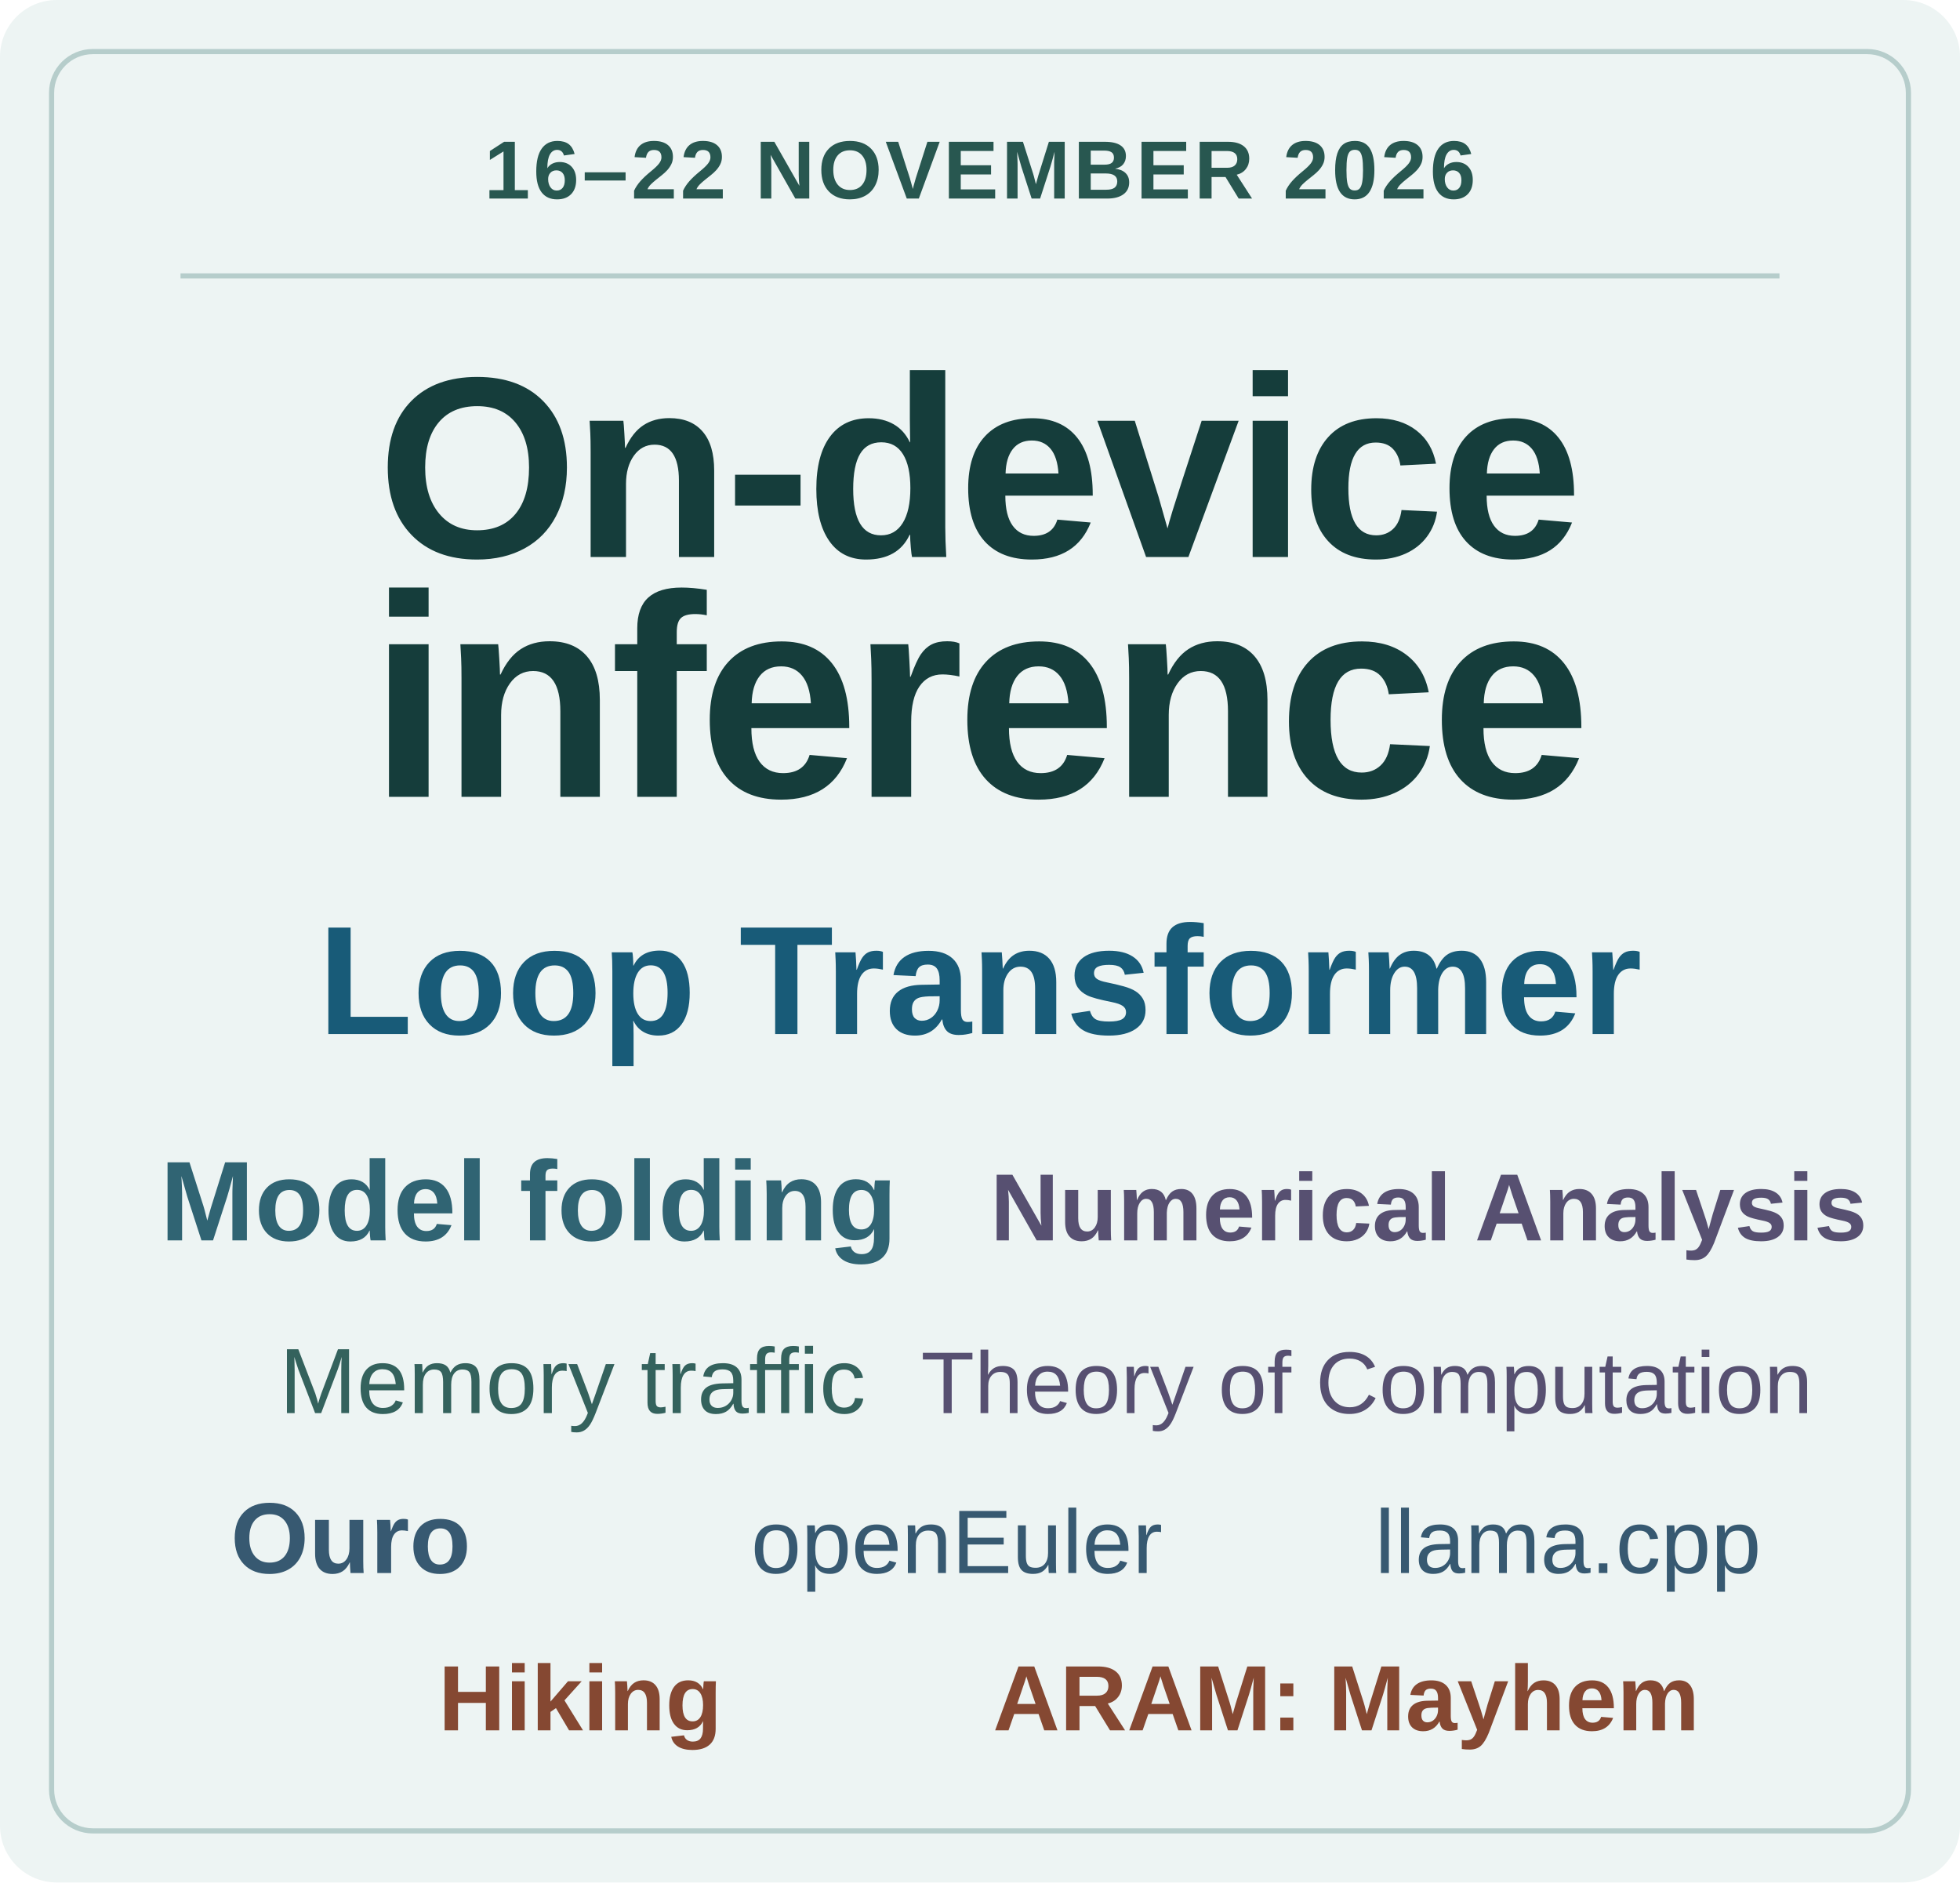
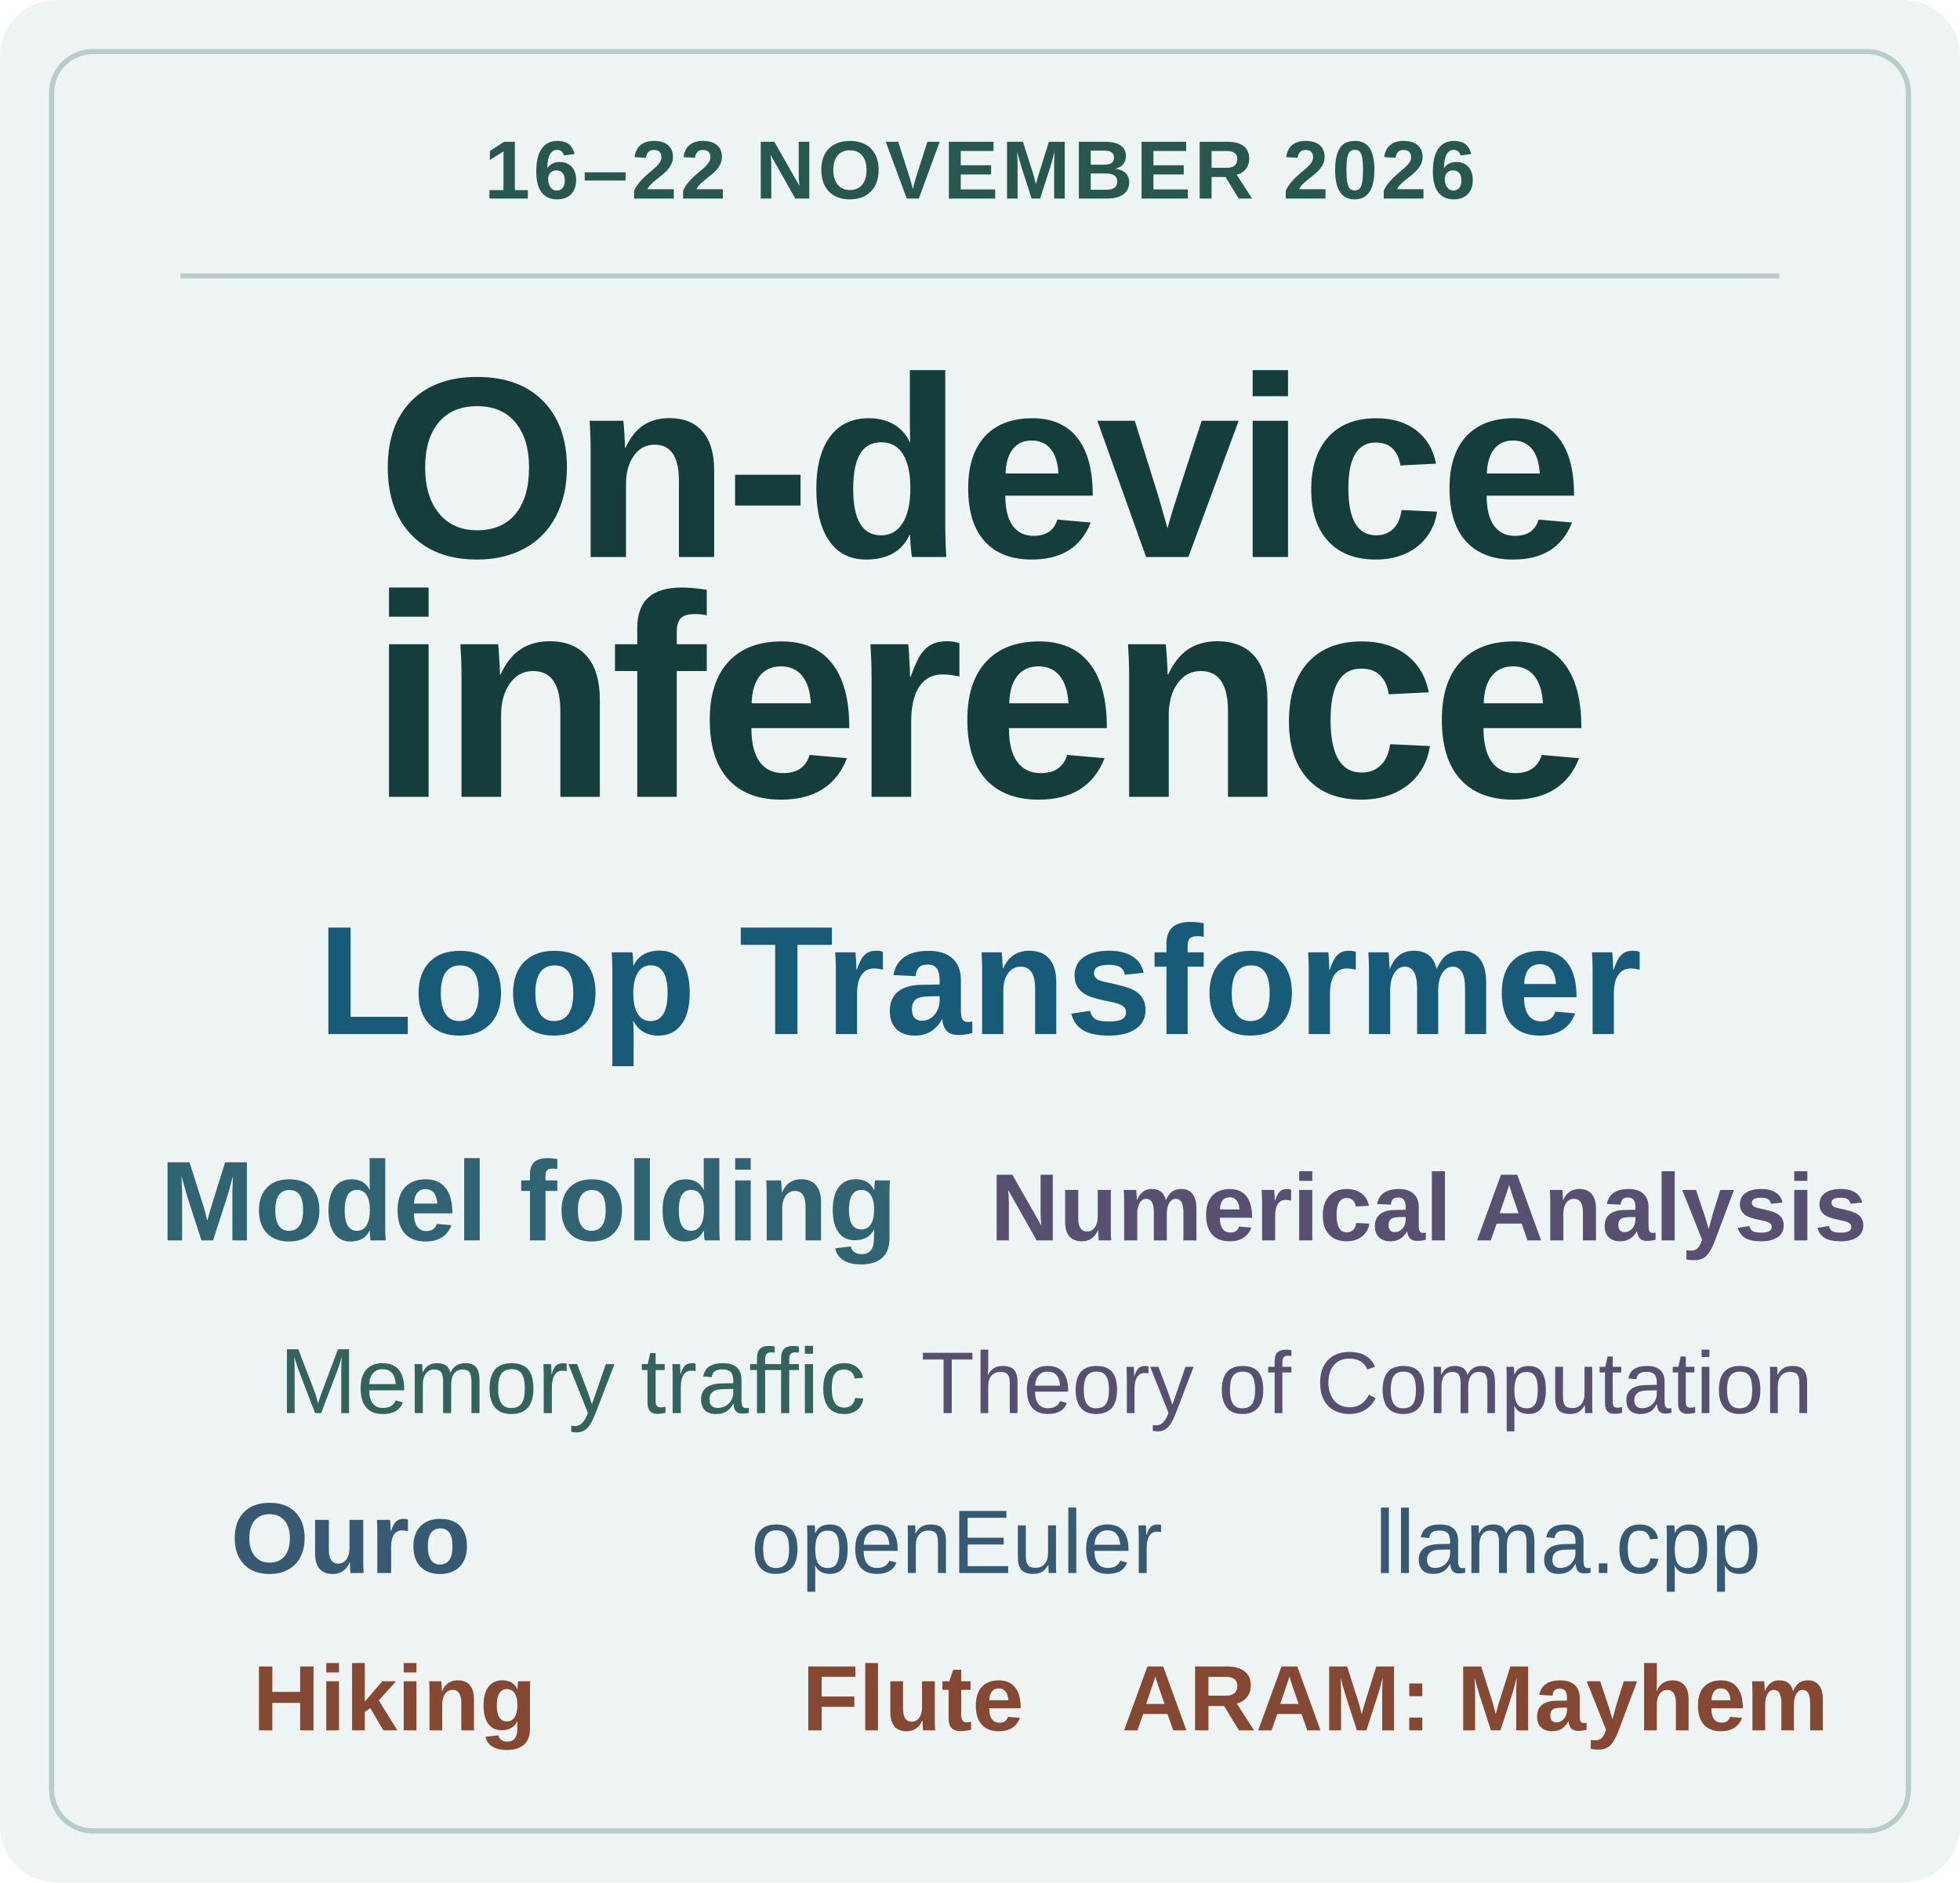
<svg xmlns="http://www.w3.org/2000/svg" width="760" height="730" viewBox="0 0 760 730" role="img" aria-labelledby="title desc">
  <rect width="760" height="730" rx="22" fill="#edf4f3" />
  <rect x="20" y="20" width="720" height="690" rx="16" fill="none" stroke="#b6cdcb" stroke-width="2" />
  <g font-family="Arial, Helvetica, sans-serif" text-anchor="middle">
    <text x="380" y="77" fill="#285750" font-size="32" font-weight="700" letter-spacing="1.2">16–22 NOVEMBER 2026</text>
    <path d="M70 107h620" fill="none" stroke="#b6cdcb" stroke-width="2" />
    <text x="380" y="216" font-size="100" font-weight="700" letter-spacing="-2" fill="#153d3b">On-device</text>
    <text x="380" y="309" font-size="112" font-weight="700" letter-spacing="-3" fill="#153d3b">inference</text>
    <text x="380" y="401" font-size="60" font-weight="700" fill="#185b78">Loop Transformer</text>
    <text x="205" y="481" font-size="44" font-weight="700" fill="#306473">Model folding</text>
    <text x="554" y="481" font-size="37" font-weight="700" fill="#575071">Numerical Analysis</text>
    <text x="222" y="548" font-size="36" fill="#34625d">Memory traffic</text>
    <text x="530" y="548" font-size="34" fill="#575071">Theory of Computation</text>
    <text x="136" y="610" font-size="39" font-weight="700" fill="#375971">Ouro</text>
    <text x="371" y="610" font-size="35" fill="#375971">openEuler</text>
    <text x="608" y="610" font-size="35" fill="#375971">llama.cpp</text>
-     <text x="225" y="671" font-size="36" font-weight="700" fill="#854832">Hiking</text>
-     <text x="522" y="671" font-size="36" font-weight="700" fill="#854832">ARAM: Mayhem</text>
+     <text x="153" y="671" font-size="36" font-weight="700" fill="#854832">Hiking</text>
+     <text x="354" y="671" font-size="36" font-weight="700" fill="#854832">Flute</text>
+     <text x="572" y="671" font-size="36" font-weight="700" fill="#854832">ARAM: Mayhem</text>
  </g>
</svg>
